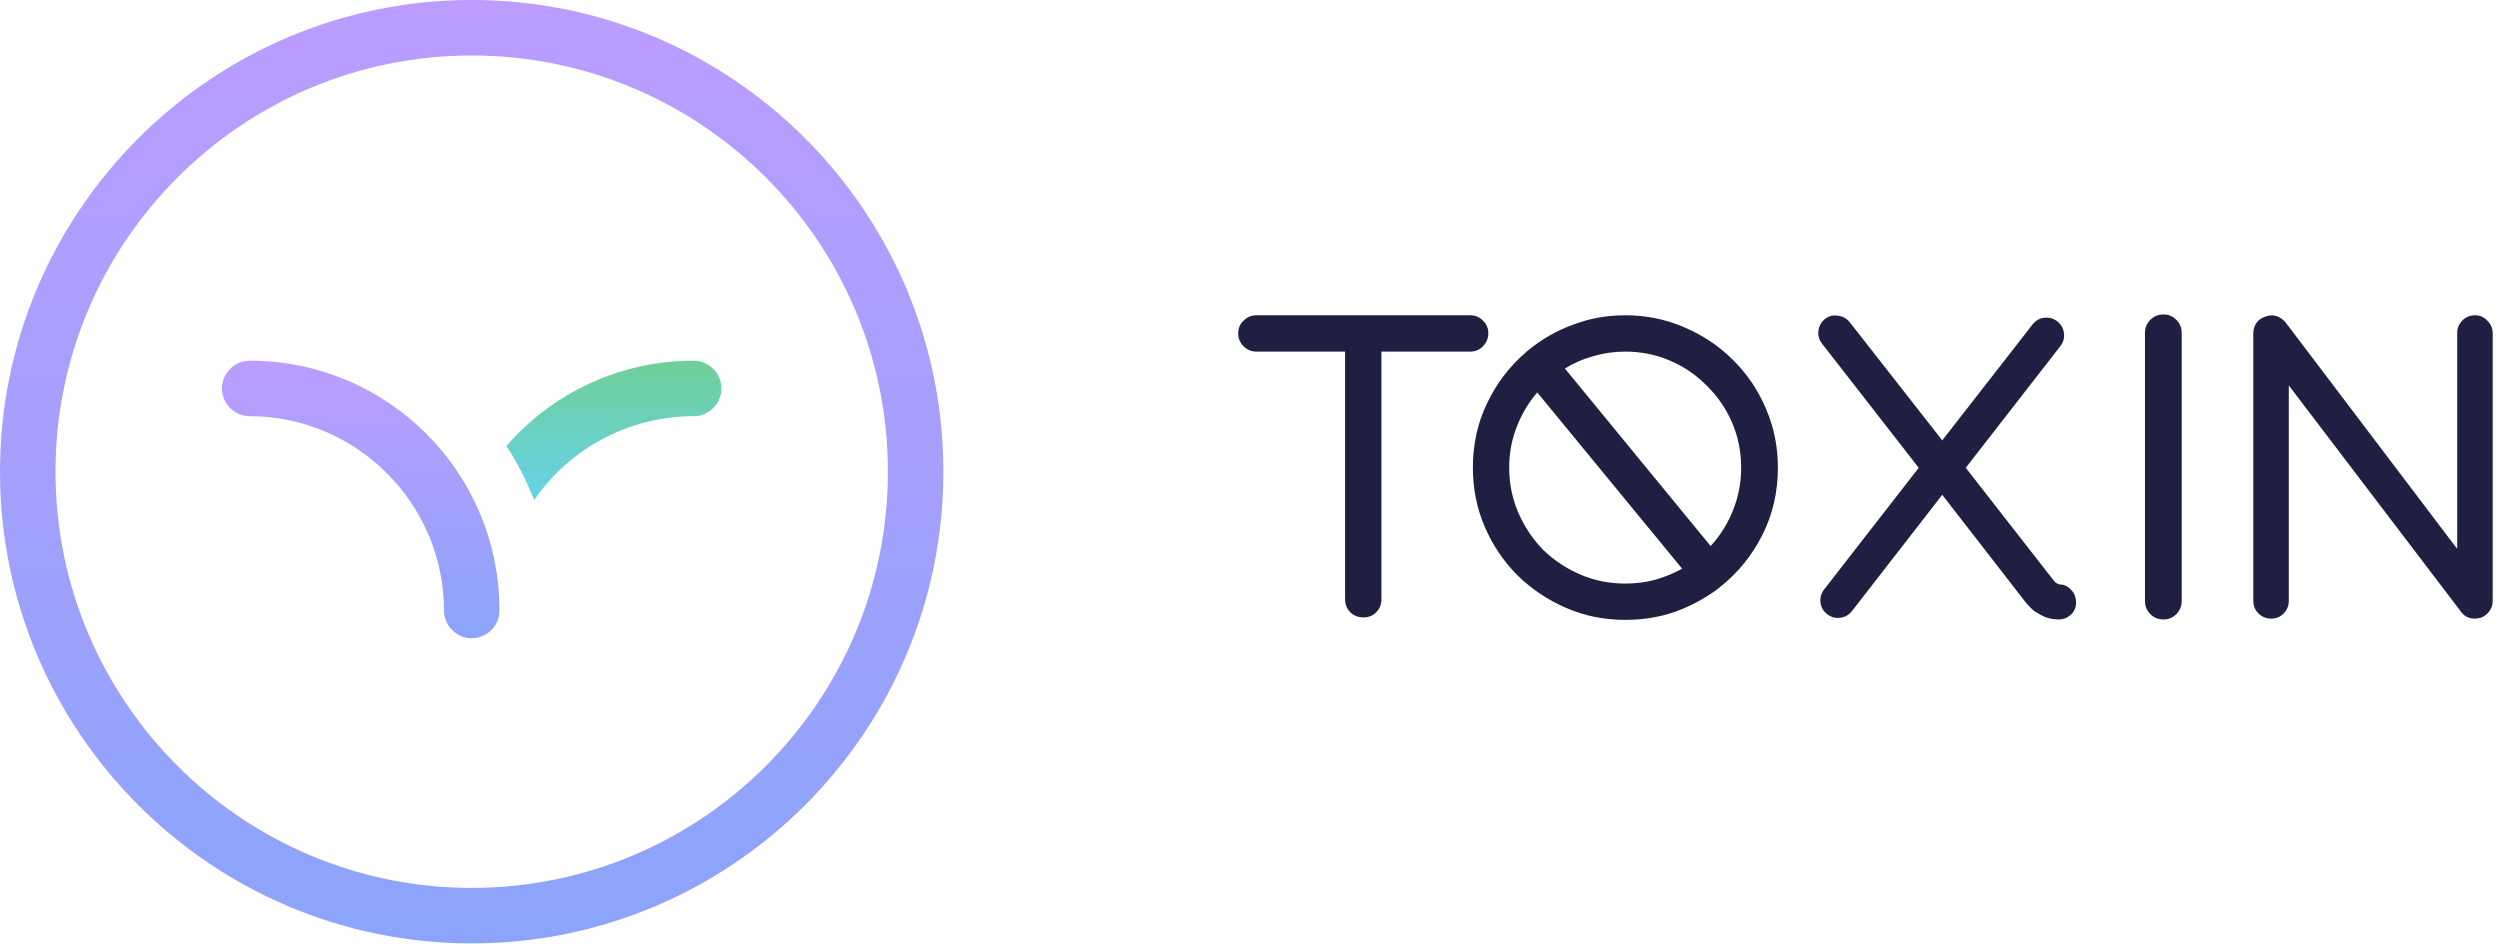
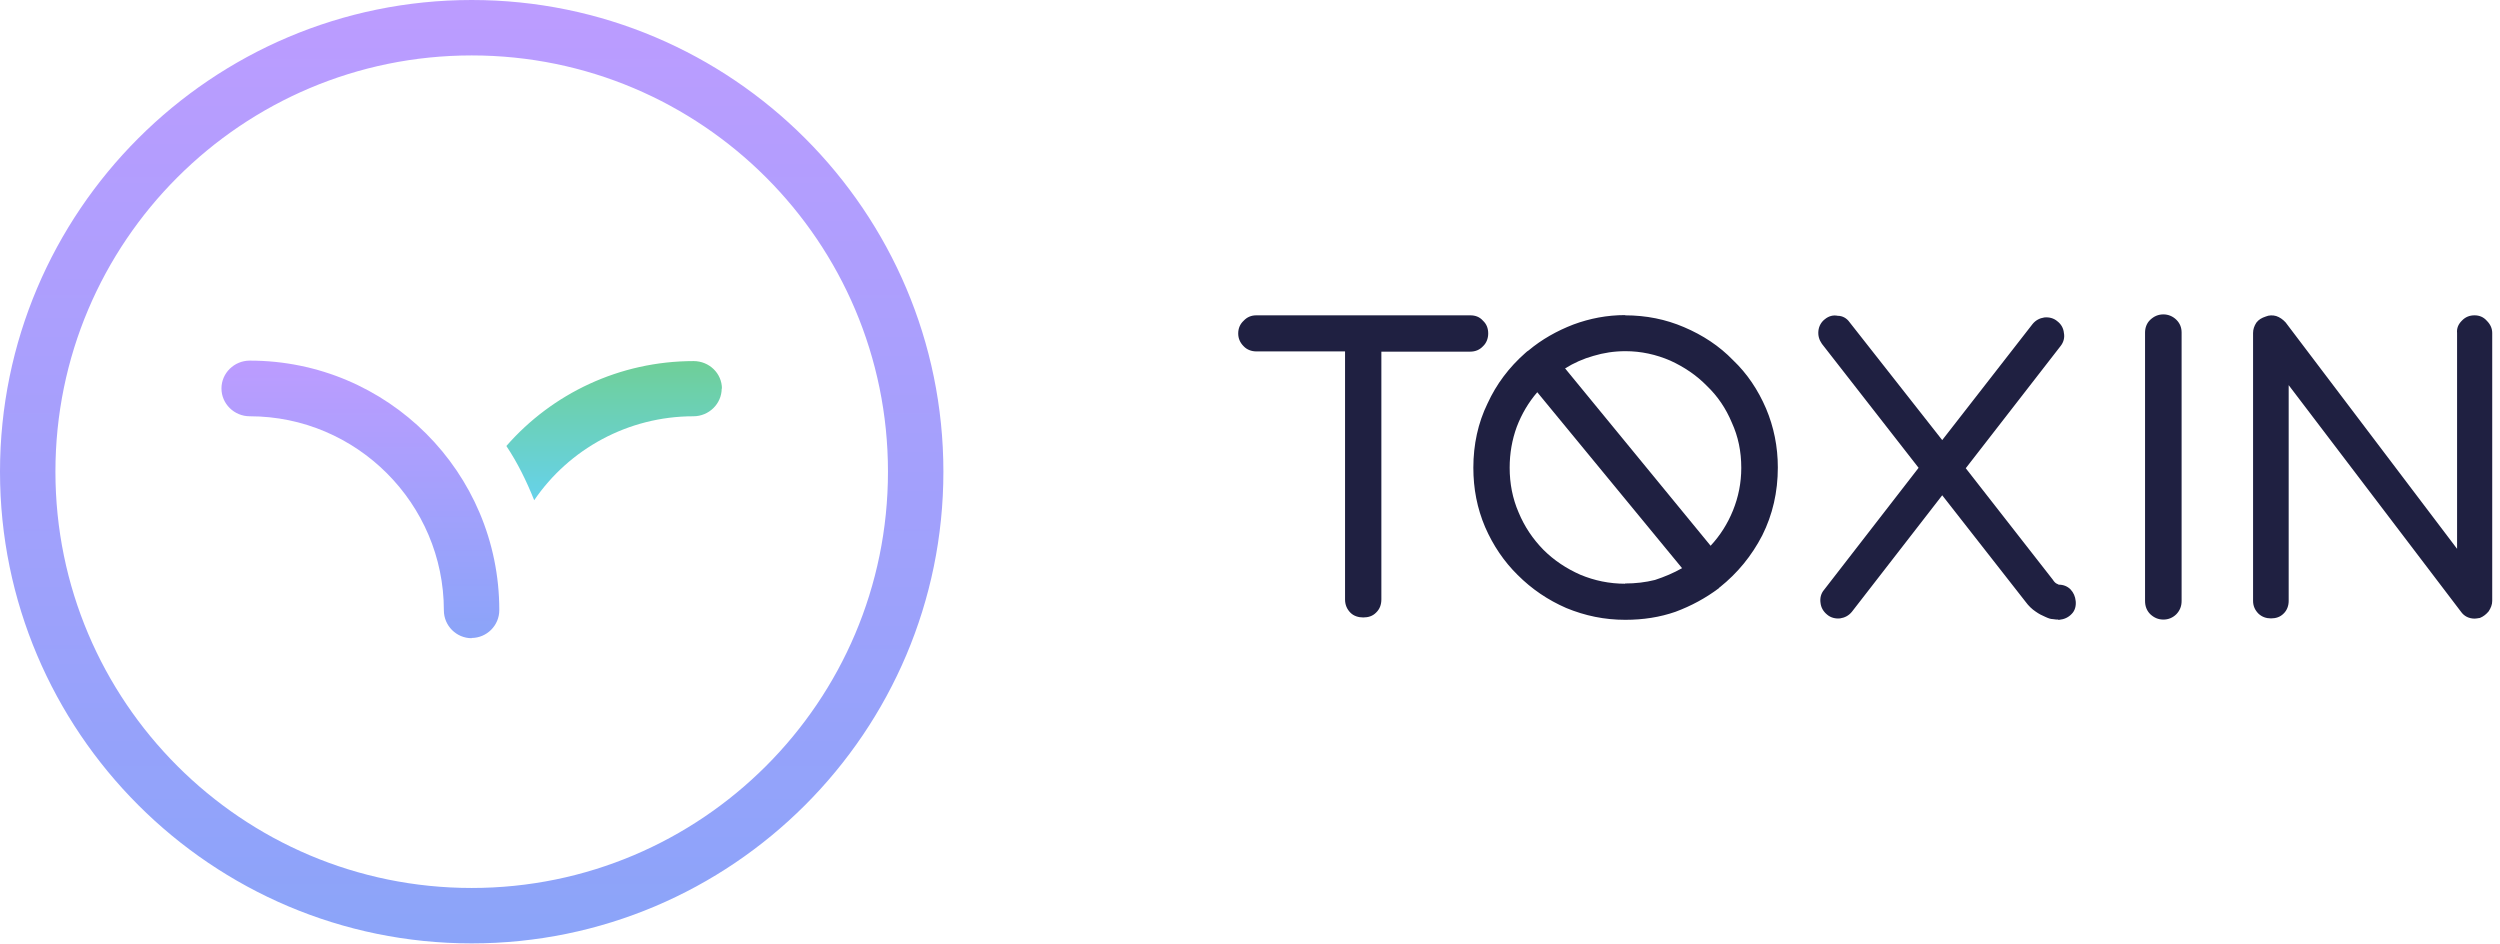
- <svg xmlns="http://www.w3.org/2000/svg" width="106" height="40" viewBox="0 0 106 40" fill="none">
-   <path d="M62.335 13.368C62.557 13.368 62.737 13.444 62.877 13.595C63.029 13.736 63.105 13.916 63.105 14.138C63.105 14.348 63.029 14.529 62.877 14.681C62.737 14.832 62.557 14.908 62.335 14.908H58.572V25.408C58.572 25.63 58.497 25.816 58.345 25.968C58.205 26.108 58.024 26.178 57.803 26.178C57.593 26.178 57.412 26.108 57.26 25.968C57.108 25.816 57.032 25.63 57.032 25.408V14.908H53.27C53.06 14.908 52.879 14.832 52.727 14.681C52.576 14.529 52.5 14.348 52.5 14.138C52.5 13.916 52.576 13.736 52.727 13.595C52.879 13.444 53.06 13.368 53.27 13.368H62.335Z" fill="#1F2041" />
-   <path d="M68.908 13.368C69.794 13.368 70.629 13.537 71.41 13.876C72.204 14.214 72.892 14.675 73.475 15.258C74.07 15.841 74.537 16.53 74.875 17.323C75.213 18.105 75.383 18.939 75.383 19.826C75.383 20.864 75.161 21.82 74.718 22.695C74.274 23.57 73.674 24.305 72.915 24.901C72.915 24.901 72.903 24.912 72.88 24.936C72.32 25.355 71.708 25.688 71.043 25.933C70.378 26.166 69.666 26.283 68.908 26.283C68.021 26.283 67.187 26.114 66.405 25.776C65.623 25.437 64.935 24.976 64.34 24.393C63.757 23.81 63.296 23.127 62.958 22.346C62.619 21.564 62.45 20.724 62.45 19.826C62.45 18.846 62.648 17.941 63.045 17.113C63.442 16.273 63.984 15.556 64.673 14.96L64.743 14.89C64.754 14.89 64.772 14.879 64.795 14.855C65.355 14.389 65.985 14.027 66.685 13.771C67.385 13.502 68.126 13.368 68.908 13.368ZM68.908 24.743C69.351 24.743 69.771 24.691 70.168 24.585C70.576 24.469 70.961 24.311 71.323 24.113L65.18 16.64C64.807 17.072 64.515 17.562 64.305 18.11C64.095 18.647 63.99 19.219 63.99 19.826C63.99 20.502 64.118 21.138 64.375 21.733C64.632 22.328 64.982 22.853 65.425 23.308C65.88 23.751 66.405 24.101 67 24.358C67.595 24.615 68.231 24.743 68.908 24.743ZM72.53 23.151C72.938 22.707 73.254 22.206 73.475 21.645C73.709 21.074 73.825 20.467 73.825 19.826C73.825 19.149 73.697 18.513 73.44 17.918C73.183 17.323 72.828 16.804 72.373 16.36C71.929 15.905 71.41 15.55 70.815 15.293C70.22 15.036 69.584 14.908 68.908 14.908C68.441 14.908 67.992 14.972 67.56 15.101C67.128 15.217 66.726 15.392 66.353 15.626L72.53 23.151Z" fill="#1F2041" />
-   <path d="M82.351 20.631C82.118 20.631 81.919 20.537 81.756 20.351L77.258 14.575C77.13 14.412 77.078 14.231 77.101 14.033C77.124 13.823 77.218 13.654 77.381 13.525C77.544 13.397 77.725 13.351 77.924 13.386C78.133 13.409 78.303 13.502 78.431 13.665L82.351 18.671L86.183 13.753C86.312 13.59 86.475 13.496 86.674 13.473C86.883 13.45 87.07 13.502 87.234 13.63C87.397 13.759 87.49 13.928 87.513 14.138C87.537 14.336 87.484 14.517 87.356 14.681L82.946 20.351C82.794 20.537 82.596 20.631 82.351 20.631ZM87.269 26.265C87.222 26.265 87.146 26.26 87.041 26.248C86.948 26.236 86.837 26.207 86.709 26.16C86.58 26.102 86.44 26.026 86.288 25.933C86.148 25.828 86.008 25.688 85.868 25.513L82.351 20.98L78.519 25.916C78.39 26.079 78.221 26.172 78.011 26.195C77.813 26.219 77.632 26.166 77.469 26.038C77.305 25.91 77.212 25.746 77.189 25.548C77.165 25.338 77.218 25.151 77.346 24.988L81.756 19.318C81.896 19.131 82.088 19.038 82.334 19.038C82.59 19.038 82.794 19.131 82.946 19.318L87.041 24.568C87.099 24.65 87.152 24.702 87.198 24.726C87.245 24.749 87.28 24.766 87.303 24.778C87.502 24.778 87.665 24.848 87.793 24.988C87.933 25.116 88.009 25.28 88.021 25.478C88.044 25.688 87.986 25.869 87.846 26.02C87.706 26.172 87.531 26.254 87.321 26.265H87.269Z" fill="#1F2041" />
-   <path d="M91.734 26.265C91.513 26.265 91.326 26.19 91.174 26.038C91.023 25.886 90.947 25.7 90.947 25.478V14.103C90.947 13.893 91.023 13.712 91.174 13.56C91.326 13.409 91.513 13.333 91.734 13.333C91.944 13.333 92.125 13.409 92.277 13.56C92.428 13.712 92.504 13.893 92.504 14.103V25.478C92.504 25.7 92.428 25.886 92.277 26.038C92.125 26.19 91.944 26.265 91.734 26.265Z" fill="#1F2041" />
-   <path d="M104.938 26.23C104.681 26.23 104.483 26.131 104.343 25.933L97.045 16.343V25.478C97.045 25.688 96.969 25.869 96.818 26.02C96.678 26.16 96.503 26.23 96.293 26.23C96.094 26.23 95.919 26.16 95.768 26.02C95.616 25.869 95.54 25.688 95.54 25.478V14.12C95.54 13.957 95.587 13.811 95.68 13.683C95.773 13.555 95.902 13.467 96.065 13.421C96.217 13.362 96.368 13.356 96.52 13.403C96.672 13.45 96.8 13.537 96.905 13.665L104.185 23.273V14.12C104.185 13.922 104.255 13.747 104.395 13.595C104.547 13.444 104.728 13.368 104.938 13.368C105.148 13.368 105.323 13.444 105.463 13.595C105.614 13.747 105.69 13.922 105.69 14.12V25.478C105.69 25.641 105.643 25.787 105.55 25.916C105.457 26.044 105.334 26.137 105.183 26.195C105.066 26.219 104.984 26.23 104.938 26.23Z" fill="#1F2041" />
-   <path d="M20 27.059C19.353 27.059 18.824 26.529 18.824 25.882C18.824 21.353 15.118 17.647 10.589 17.647C9.942 17.647 9.412 17.117 9.412 16.47C9.412 15.823 9.942 15.294 10.589 15.294C16.442 15.294 21.177 20.029 21.177 25.882C21.177 26.529 20.647 27.059 20 27.059Z" fill="url(#paint0_linear)" />
-   <path d="M30.588 16.47C30.588 17.117 30.059 17.647 29.412 17.647C26.618 17.647 24.118 19.059 22.647 21.206C22.324 20.382 21.941 19.617 21.471 18.912C23.412 16.676 26.265 15.294 29.412 15.294C30.059 15.294 30.588 15.823 30.588 16.47Z" fill="url(#paint1_linear)" />
-   <path d="M20 40C8.971 40 0 31.029 0 20C0 8.971 8.971 0 20 0C31.029 0 40 8.971 40 20C40 31.029 31.029 40 20 40ZM20 2.353C10.265 2.353 2.353 10.265 2.353 20C2.353 29.735 10.265 37.647 20 37.647C29.735 37.647 37.647 29.735 37.647 20C37.647 10.265 29.735 2.353 20 2.353Z" fill="url(#paint2_linear)" />
+ <svg xmlns="http://www.w3.org/2000/svg" width="106" height="40" fill="none">
+   <path fill="#1F2041" d="M62.34 13.37c.22 0 .4.07.54.23.15.14.22.32.22.54 0 .2-.07.4-.22.54-.14.15-.32.23-.55.23h-3.76v10.5c0 .23-.07.42-.23.57-.14.14-.32.2-.54.2-.2 0-.4-.06-.54-.2-.15-.15-.23-.34-.23-.56V14.9h-3.76c-.2 0-.4-.07-.54-.22-.15-.15-.23-.33-.23-.54 0-.22.08-.4.23-.54.15-.16.33-.23.54-.23h9.06zM68.9 13.37c.9 0 1.73.17 2.5.5.8.34 1.5.8 2.08 1.4.6.57 1.06 1.26 1.4 2.05.33.78.5 1.62.5 2.5 0 1.04-.22 2-.66 2.88-.45.87-1.05 1.6-1.8 2.2 0 0-.02 0-.04.04-.56.42-1.17.75-1.84 1-.66.23-1.37.34-2.13.34-.88 0-1.7-.17-2.5-.5-.78-.34-1.46-.8-2.06-1.4-.58-.57-1.04-1.25-1.38-2.03-.34-.8-.5-1.63-.5-2.52 0-.98.2-1.9.6-2.72.38-.83.92-1.54 1.6-2.14l.08-.07s.03-.02.06-.04c.56-.47 1.2-.83 1.9-1.1.7-.26 1.43-.4 2.2-.4zm0 11.37c.45 0 .87-.05 1.27-.15.4-.13.8-.3 1.15-.5l-6.14-7.46c-.37.43-.66.92-.87 1.47-.2.55-.3 1.12-.3 1.73 0 .67.12 1.3.38 1.9.25.6.6 1.12 1.05 1.58.45.45.98.8 1.57 1.06.6.25 1.23.38 1.9.38zm3.63-1.6c.4-.43.72-.93.95-1.5.23-.57.35-1.17.35-1.8 0-.7-.13-1.33-.4-1.92-.25-.6-.6-1.12-1.06-1.56-.44-.45-.96-.8-1.55-1.07-.6-.26-1.24-.4-1.9-.4-.48 0-.93.07-1.36.2-.43.12-.83.3-1.2.53l6.17 7.52zM82.35 20.63c-.23 0-.43-.1-.6-.28l-4.5-5.77c-.12-.17-.17-.35-.15-.55.02-.2.12-.38.28-.5.16-.13.35-.18.54-.14.2 0 .38.1.5.27l3.93 5 3.83-4.92c.13-.16.3-.25.5-.28.2-.02.4.03.55.16.17.13.26.3.28.5.04.2-.02.4-.14.55l-4.4 5.67c-.17.2-.36.28-.6.28zm4.92 5.64c-.05 0-.12 0-.23-.02-.1 0-.2-.04-.33-.1-.12-.05-.26-.12-.4-.22-.15-.1-.3-.24-.43-.42L82.35 21l-3.83 4.94c-.13.16-.3.25-.5.28-.2.02-.4-.03-.55-.16-.16-.13-.26-.3-.28-.5-.03-.2.02-.4.15-.55l4.4-5.68c.15-.2.34-.28.58-.28.26 0 .46.1.62.28l4.1 5.25c.05.08.1.13.15.16.05.02.08.04.1.05.2 0 .37.07.5.2.13.14.2.3.22.5.02.2-.03.4-.17.54-.14.15-.32.23-.53.25h-.05zM91.73 26.27c-.22 0-.4-.08-.56-.23-.15-.15-.22-.34-.22-.56V14.1c0-.2.07-.4.22-.54.16-.15.34-.23.56-.23.2 0 .4.08.55.23.15.15.22.33.22.54v11.38c0 .22-.07.4-.22.56-.15.15-.34.23-.55.23zM104.94 26.23c-.26 0-.46-.1-.6-.3l-7.3-9.6v9.15c0 .2-.07.4-.22.54-.14.14-.32.2-.53.2-.2 0-.38-.06-.53-.2-.15-.15-.23-.33-.23-.54V14.12c0-.16.05-.3.14-.44.1-.13.22-.2.4-.26.14-.06.3-.06.44-.02.15.05.28.14.4.27l7.27 9.6v-9.15c-.02-.2.05-.37.2-.52.15-.16.33-.23.54-.23.2 0 .38.07.52.23.15.15.23.32.23.52v11.36c0 .16-.06.3-.15.44-.1.12-.22.22-.37.28-.1.02-.2.03-.24.03z" />
+   <path fill="url(#a)" d="M20 27.06c-.65 0-1.18-.53-1.18-1.18 0-4.53-3.7-8.23-8.23-8.23-.66 0-1.2-.53-1.2-1.18 0-.65.54-1.18 1.2-1.18 5.84 0 10.58 4.73 10.58 10.58 0 .65-.53 1.18-1.18 1.18z" />
+   <path fill="url(#b)" d="M30.6 16.47c0 .65-.54 1.18-1.2 1.18-2.78 0-5.28 1.4-6.75 3.56-.33-.82-.7-1.58-1.18-2.3 1.94-2.22 4.8-3.6 7.94-3.6.66 0 1.2.52 1.2 1.17z" />
+   <path fill="url(#c)" d="M20 40C8.97 40 0 31.03 0 20S8.97 0 20 0s20 8.97 20 20-8.97 20-20 20zm0-37.65c-9.74 0-17.65 7.9-17.65 17.65 0 9.74 7.9 17.65 17.65 17.65 9.74 0 17.65-7.9 17.65-17.65 0-9.74-7.9-17.65-17.65-17.65z" />
  <defs>
-     <linearGradient id="paint0_linear" x1="15.294" y1="15.294" x2="15.294" y2="27.059" gradientUnits="userSpaceOnUse">
+     <linearGradient id="a" x1="15.294" x2="15.294" y1="15.294" y2="27.059" gradientUnits="userSpaceOnUse">
      <stop stop-color="#BC9CFF" />
      <stop offset="1" stop-color="#8BA4F9" />
    </linearGradient>
-     <linearGradient id="paint1_linear" x1="26.029" y1="15.294" x2="26.029" y2="21.206" gradientUnits="userSpaceOnUse">
+     <linearGradient id="b" x1="26.029" x2="26.029" y1="15.294" y2="21.206" gradientUnits="userSpaceOnUse">
      <stop stop-color="#6FCF97" />
      <stop offset="1" stop-color="#66D2EA" />
    </linearGradient>
-     <linearGradient id="paint2_linear" x1="20" y1="0" x2="20" y2="40" gradientUnits="userSpaceOnUse">
+     <linearGradient id="c" x1="20" x2="20" y2="40" gradientUnits="userSpaceOnUse">
      <stop stop-color="#BC9CFF" />
      <stop offset="1" stop-color="#8BA4F9" />
    </linearGradient>
  </defs>
</svg>
